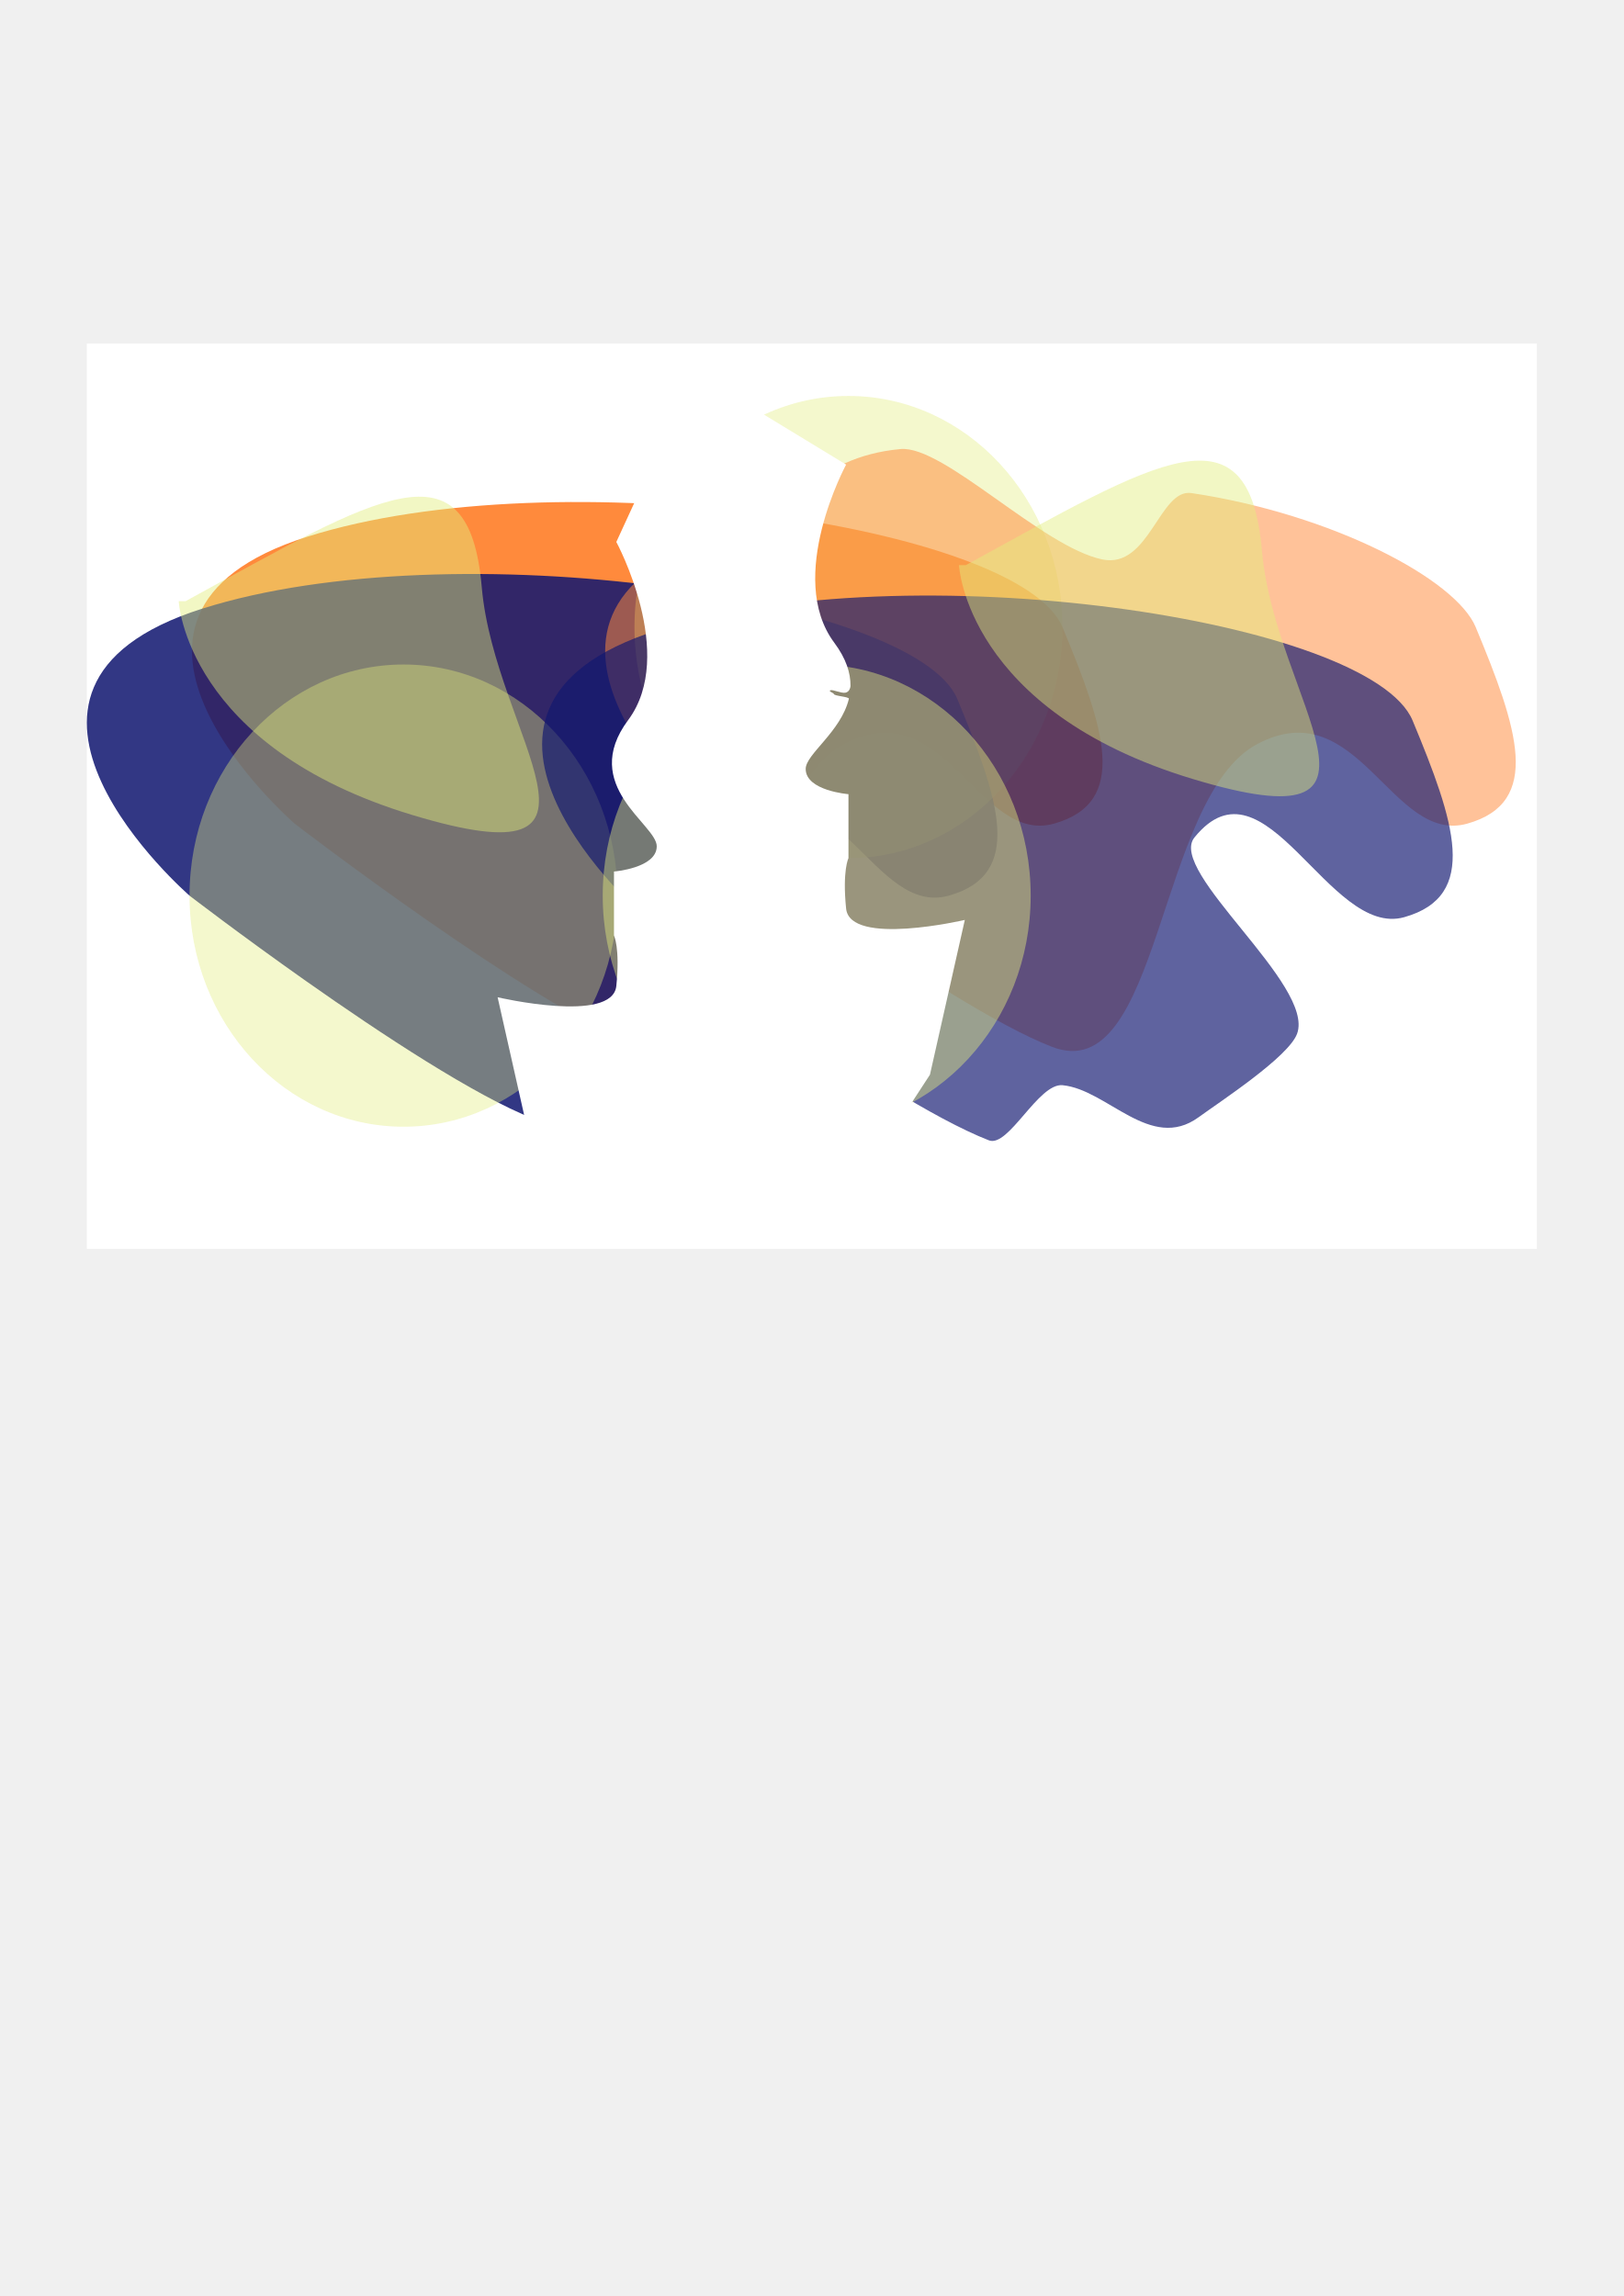
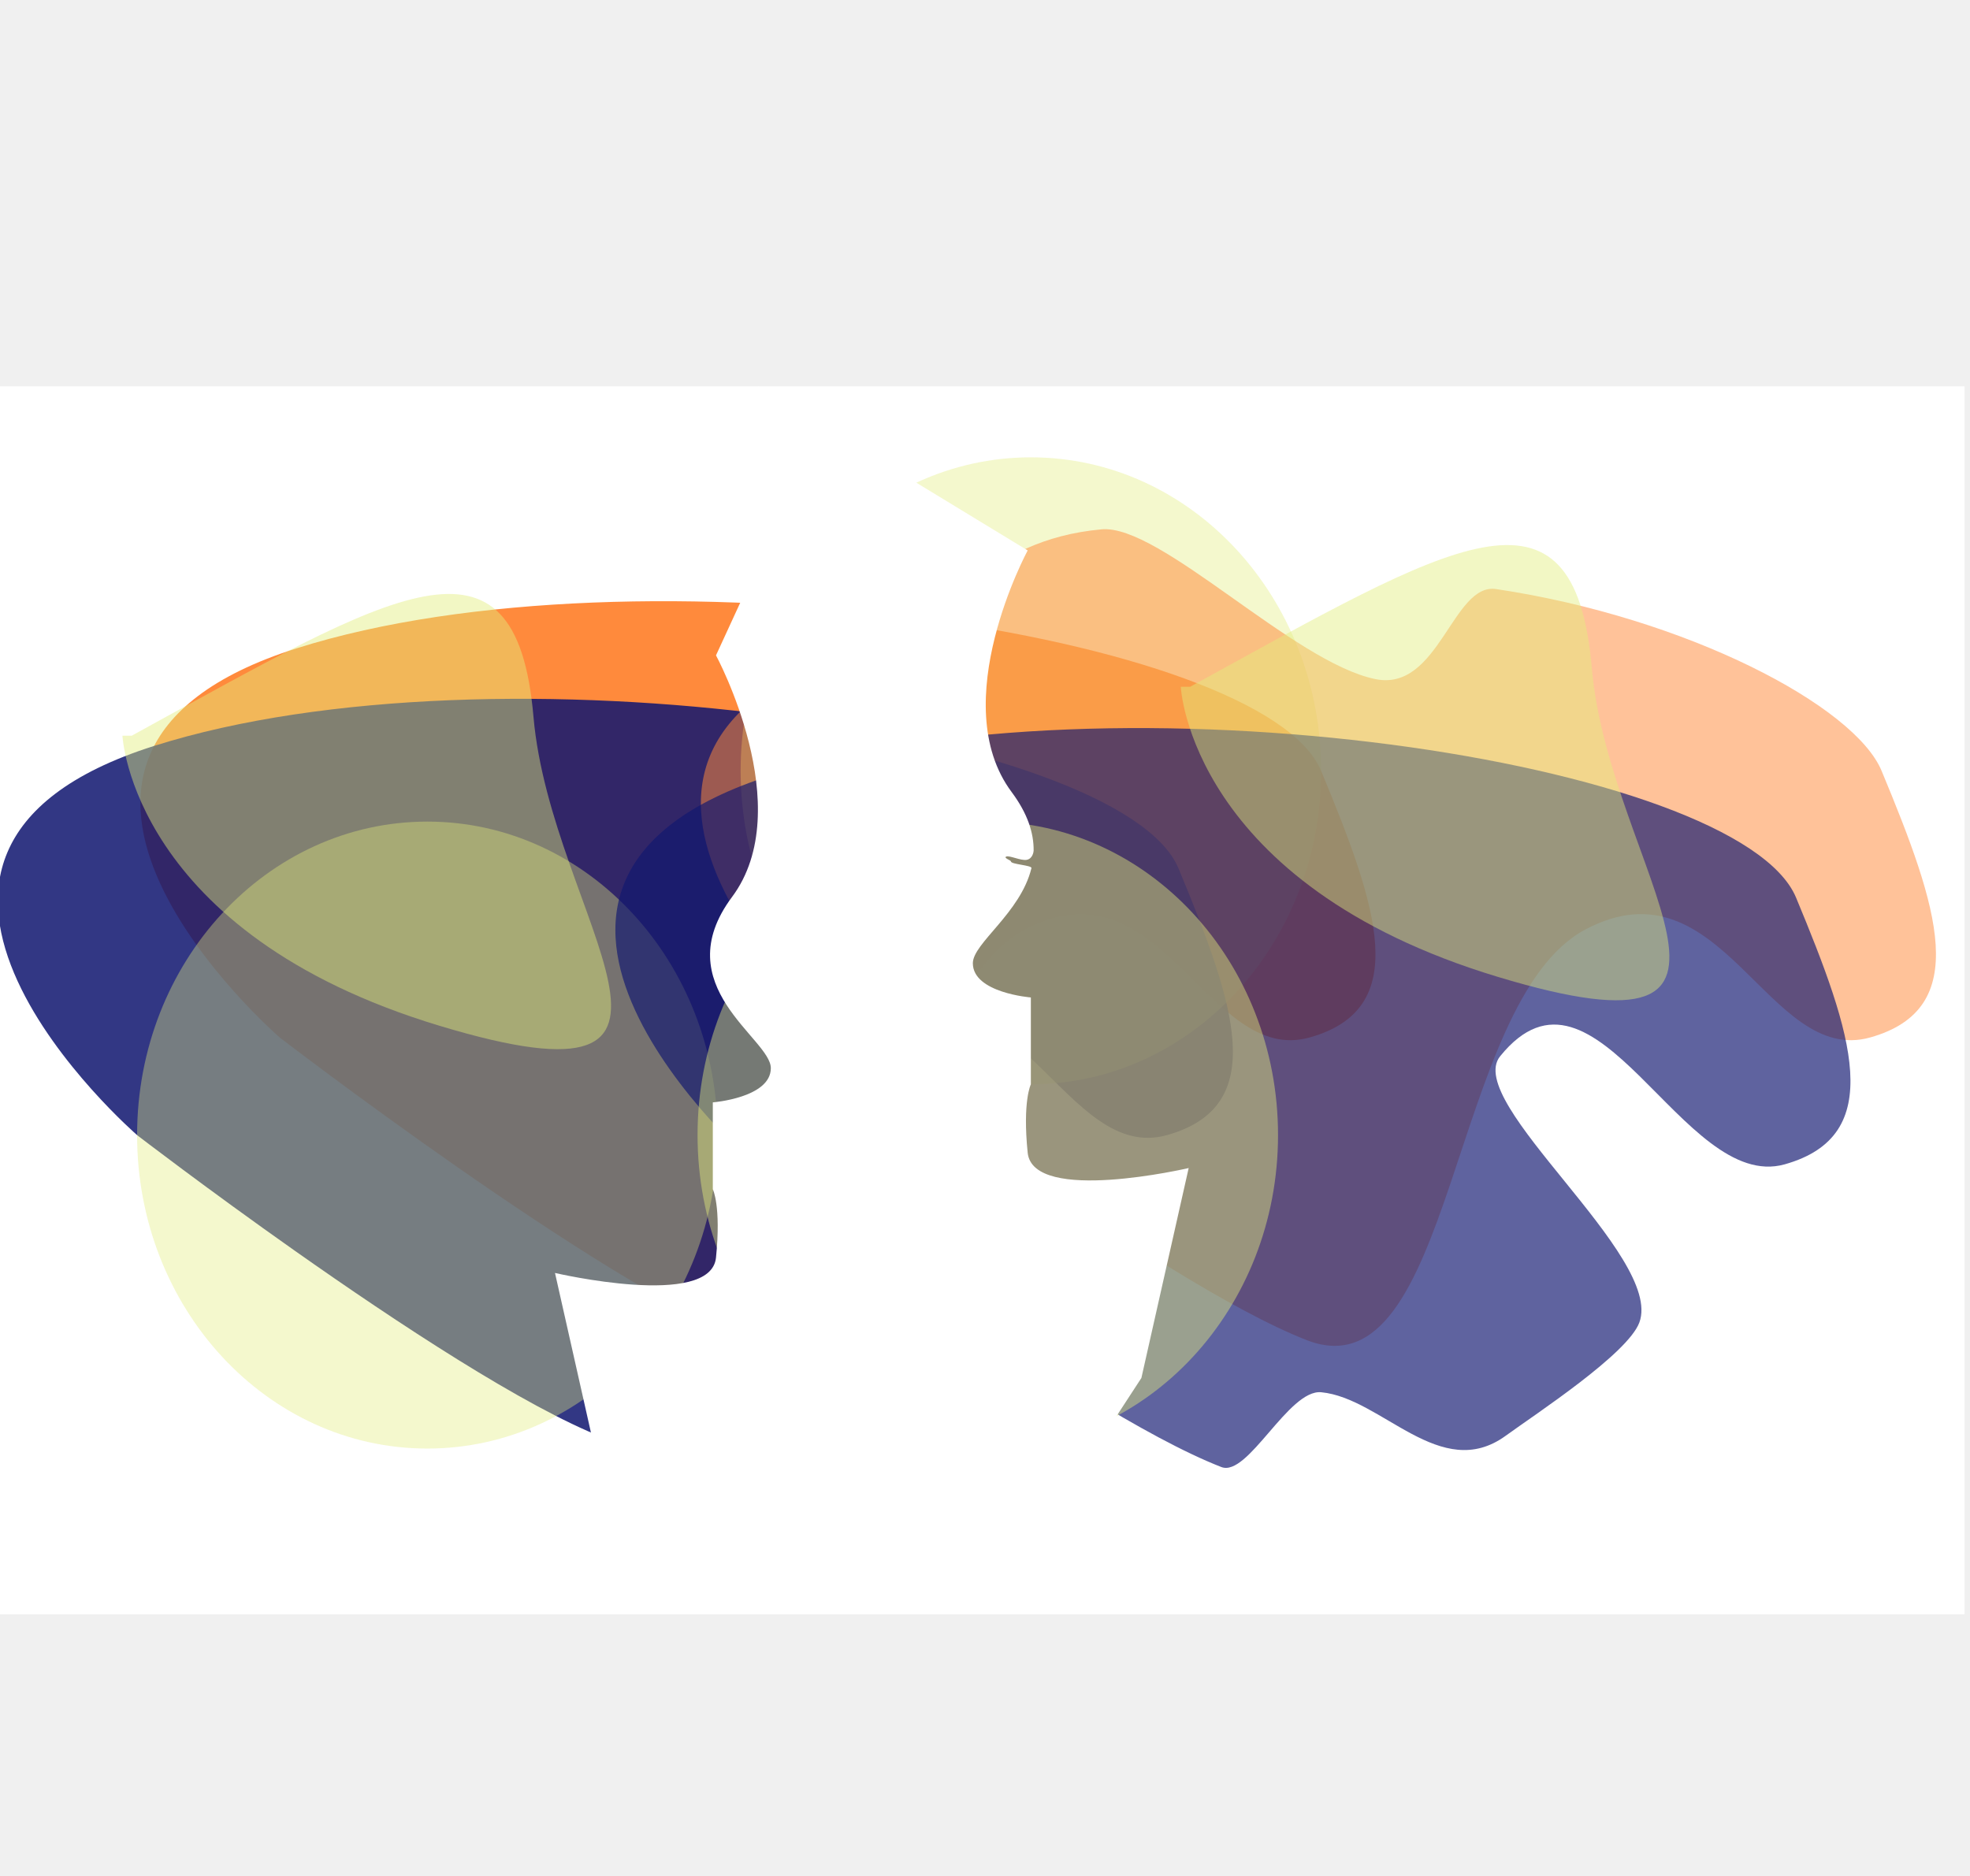
- <svg xmlns="http://www.w3.org/2000/svg" width="210mm" height="297mm" viewBox="0 0 210 297" version="1.1" id="svg9507">
+ <svg xmlns="http://www.w3.org/2000/svg" width="210mm" height="200mm" viewBox="0 0 210 297" version="1.1" id="svg9507">
  <defs id="defs9504" />
  <g id="layer1">
-     <rect style="fill:#ffffff;fill-opacity:1;stroke:none;stroke-width:1.625" id="rect13976-1-0" width="187.534" height="117.102" x="11.233" y="44.448" />
-     <g id="g13922-1-0" style="display:inline" transform="matrix(3.007158,0,0,3.581908,-54.13976,-280.3034)">
+     <rect style="fill:#ffffff;fill-opacity:1;stroke:none;stroke-width:2.698" id="rect13976-1-0" width="311.334" height="194.407" x="-51.267" y="61.162" />
+     <g id="g13922-1-0" style="display:inline" transform="matrix(4.992338,0,0,5.946511,-159.7963,-477.9748)">
      <path style="fill:#ff8a3c;fill-opacity:1;stroke:none;stroke-width:0.286px;stroke-linecap:butt;stroke-linejoin:miter;stroke-opacity:1" d="m 30.675,108 c 0,0 -10.286,-7.483 0.541,-10.361 10.827,-2.878 30.677,-0.384 32.482,3.262 1.805,3.646 2.887,6.332 -0.361,7.099 -3.248,0.767 -4.692,-4.797 -9.023,-2.878 -4.331,1.919 -4.15,12.471 -8.842,10.937 -4.692,-1.535 -14.797,-8.058 -14.797,-8.058 z" id="path13037-09-2" />
      <path style="opacity:0.858;fill:#101670;fill-opacity:1;stroke:none;stroke-width:0.286px;stroke-linecap:butt;stroke-linejoin:miter;stroke-opacity:1" d="m 26.154,110.599 c 0,0 -10.286,-7.483 0.541,-10.361 10.827,-2.878 30.677,-0.384 32.482,3.262 1.805,3.646 2.887,6.332 -0.361,7.099 -3.248,0.767 -4.692,-4.797 -9.023,-2.878 -4.331,1.919 -4.15,12.471 -8.842,10.937 -2.506,-0.82 -6.556,-3.063 -9.786,-4.974 -2.818,-1.668 -5.011,-3.084 -5.011,-3.084 z" id="path13037-0-1-2" />
      <ellipse style="opacity:0.384;fill:#e2ec7c;fill-opacity:1;stroke:none;stroke-width:0.541" id="path13839-83-9" cx="35.358" cy="110.599" rx="9.203" ry="8.346" />
      <ellipse style="opacity:0.384;fill:#e2ec7c;fill-opacity:1;stroke:none;stroke-width:0.541" id="path13839-8-9-3" cx="54.495" cy="100.901" rx="9.203" ry="8.346" />
      <path style="opacity:0.52;fill:#ff8a3c;fill-opacity:1;stroke:none;stroke-width:0.286px;stroke-linecap:butt;stroke-linejoin:miter;stroke-opacity:1" d="m 48.447,108 c 0,0 -10.286,-7.483 0.541,-10.361 3.042,-0.809 3.992,-2.878 7.749,-3.167 1.854,-0.143 6.085,3.543 8.685,3.988 2.012,0.344 2.449,-2.571 3.825,-2.398 6.065,0.762 11.37,3.115 12.223,4.839 1.805,3.646 2.887,6.332 -0.361,7.099 -3.248,0.767 -4.692,-4.797 -9.023,-2.878 -4.331,1.919 -4.15,12.471 -8.842,10.937 -4.692,-1.535 -14.797,-8.058 -14.797,-8.058 z" id="path13037-5-7-5" />
      <path style="opacity:0.671;fill:#101670;fill-opacity:1;stroke:none;stroke-width:0.286px;stroke-linecap:butt;stroke-linejoin:miter;stroke-opacity:1" d="m 45.736,111.378 c 0,0 -10.286,-7.483 0.541,-10.361 10.827,-2.878 30.677,-0.384 32.482,3.262 1.805,3.646 2.887,6.332 -0.361,7.099 -3.248,0.767 -5.977,-6.04 -9.023,-2.878 -1.183,1.228 5.195,5.319 4.414,7.089 -0.369,0.835 -3.279,2.431 -4.239,3.016 -2.066,1.259 -3.921,-1.004 -5.847,-1.159 -1.041,-0.084 -2.322,2.268 -3.169,1.991 -4.692,-1.535 -14.797,-8.058 -14.797,-8.058 z" id="path13037-0-0-2-0" />
      <ellipse style="opacity:0.451;fill:#e2ec7c;fill-opacity:1;stroke:none;stroke-width:0.541" id="path13839-84-3-5" cx="53.129" cy="110.599" rx="9.203" ry="8.346" />
      <path style="fill:#e2ed7c;fill-opacity:0.451;stroke:none;stroke-width:0.203px;stroke-linecap:butt;stroke-linejoin:miter;stroke-opacity:1" d="m 59.543,98.664 c 8.296,-3.821 12.182,-5.896 12.738,-0.508 0.556,5.387 6.769,10.704 -2.984,8.23 -9.754,-2.474 -10.049,-7.722 -10.049,-7.722 h 0.296" id="path8756" />
      <path style="display:inline;fill:#e2ed7c;fill-opacity:0.451;stroke:none;stroke-width:0.203px;stroke-linecap:butt;stroke-linejoin:miter;stroke-opacity:1" d="m 25.985,99.966 c 8.296,-3.821 12.182,-5.896 12.738,-0.508 0.556,5.387 6.769,10.704 -2.984,8.23 -9.754,-2.474 -10.049,-7.722 -10.049,-7.722 h 0.296" id="path8756-9" />
    </g>
-     <path style="fill:#ffffff;fill-opacity:1;stroke:none;stroke-width:0.851px;stroke-linecap:butt;stroke-linejoin:miter;stroke-opacity:1" d="m 79.712,70.105 c 0,0 7.866,14.54 1.53,23.04 -6.336,8.501 3.698,13.495 3.698,16.325 0,2.83 -5.532,3.265 -5.532,3.265 l 2.6e-5,8.281 -2.6e-5,5e-5 c 0,0 0.803,1.587 0.304,6.52 -0.499,4.932 -15.353,1.466 -15.353,1.466 l 4.509,20.02 5.999,9.204 21.938,-9.191 -10.092,-94.146 z" id="path13904-2-4" />
-     <path style="fill:#ffffff;fill-opacity:1;stroke:none;stroke-width:0.851px;stroke-linecap:butt;stroke-linejoin:miter;stroke-opacity:1" d="m 109.431,60.099 c 0,0 -7.866,14.54 -1.53,23.04 1.536,2.061 2.113,3.916 2.098,5.584 -8.4e-4,0.094 -0.086,0.792 -0.68,0.884 -0.555,0.086 -1.611,-0.435 -1.921,-0.318 -0.324,0.122 0.445,0.369 0.434,0.458 -0.035,0.293 2.026,0.367 1.958,0.649 -1.038,4.277 -5.587,7.164 -5.587,9.069 0,2.83 5.532,3.265 5.532,3.265 l -2e-5,8.281 2e-5,5e-5 c 0,0 -0.803,1.587 -0.304,6.52 0.499,4.932 15.353,1.466 15.353,1.466 l -4.509,20.02 -5.999,9.204 -17.47,0.815 L 83.711,44.448 Z" id="path13904-2-4-2" />
+     <path style="fill:#ffffff;fill-opacity:1;stroke:none;stroke-width:1.413px;stroke-linecap:butt;stroke-linejoin:miter;stroke-opacity:1" d="m 62.417,103.756 c 0,0 13.059,24.138 2.54,38.25 -10.519,14.112 6.14,22.404 6.14,27.101 0,4.698 -9.184,5.42 -9.184,5.42 l 4.9e-5,13.748 -4.9e-5,8e-5 c 0,0 1.333,2.635 0.505,10.824 -0.828,8.188 -25.488,2.434 -25.488,2.434 l 7.486,33.236 9.959,15.28 L 90.795,234.792 74.042,78.496 Z" id="path13904-2-4" />
+     <path style="fill:#ffffff;fill-opacity:1;stroke:none;stroke-width:1.413px;stroke-linecap:butt;stroke-linejoin:miter;stroke-opacity:1" d="m 111.756,87.145 c 0,0 -13.059,24.138 -2.54,38.25 2.551,3.422 3.508,6.501 3.483,9.27 -0.001,0.157 -0.142,1.314 -1.129,1.467 -0.922,0.142 -2.675,-0.722 -3.189,-0.528 -0.538,0.203 0.739,0.612 0.721,0.76 -0.059,0.487 3.363,0.61 3.25,1.077 -1.723,7.101 -9.276,11.893 -9.276,15.055 0,4.698 9.184,5.42 9.184,5.42 l -3e-5,13.748 3e-5,8e-5 c 0,0 -1.333,2.635 -0.505,10.824 0.828,8.188 25.488,2.434 25.488,2.434 l -7.486,33.236 -9.96,15.28 -29.003,1.353 L 69.056,61.162 Z" id="path13904-2-4-2" />
  </g>
</svg>
